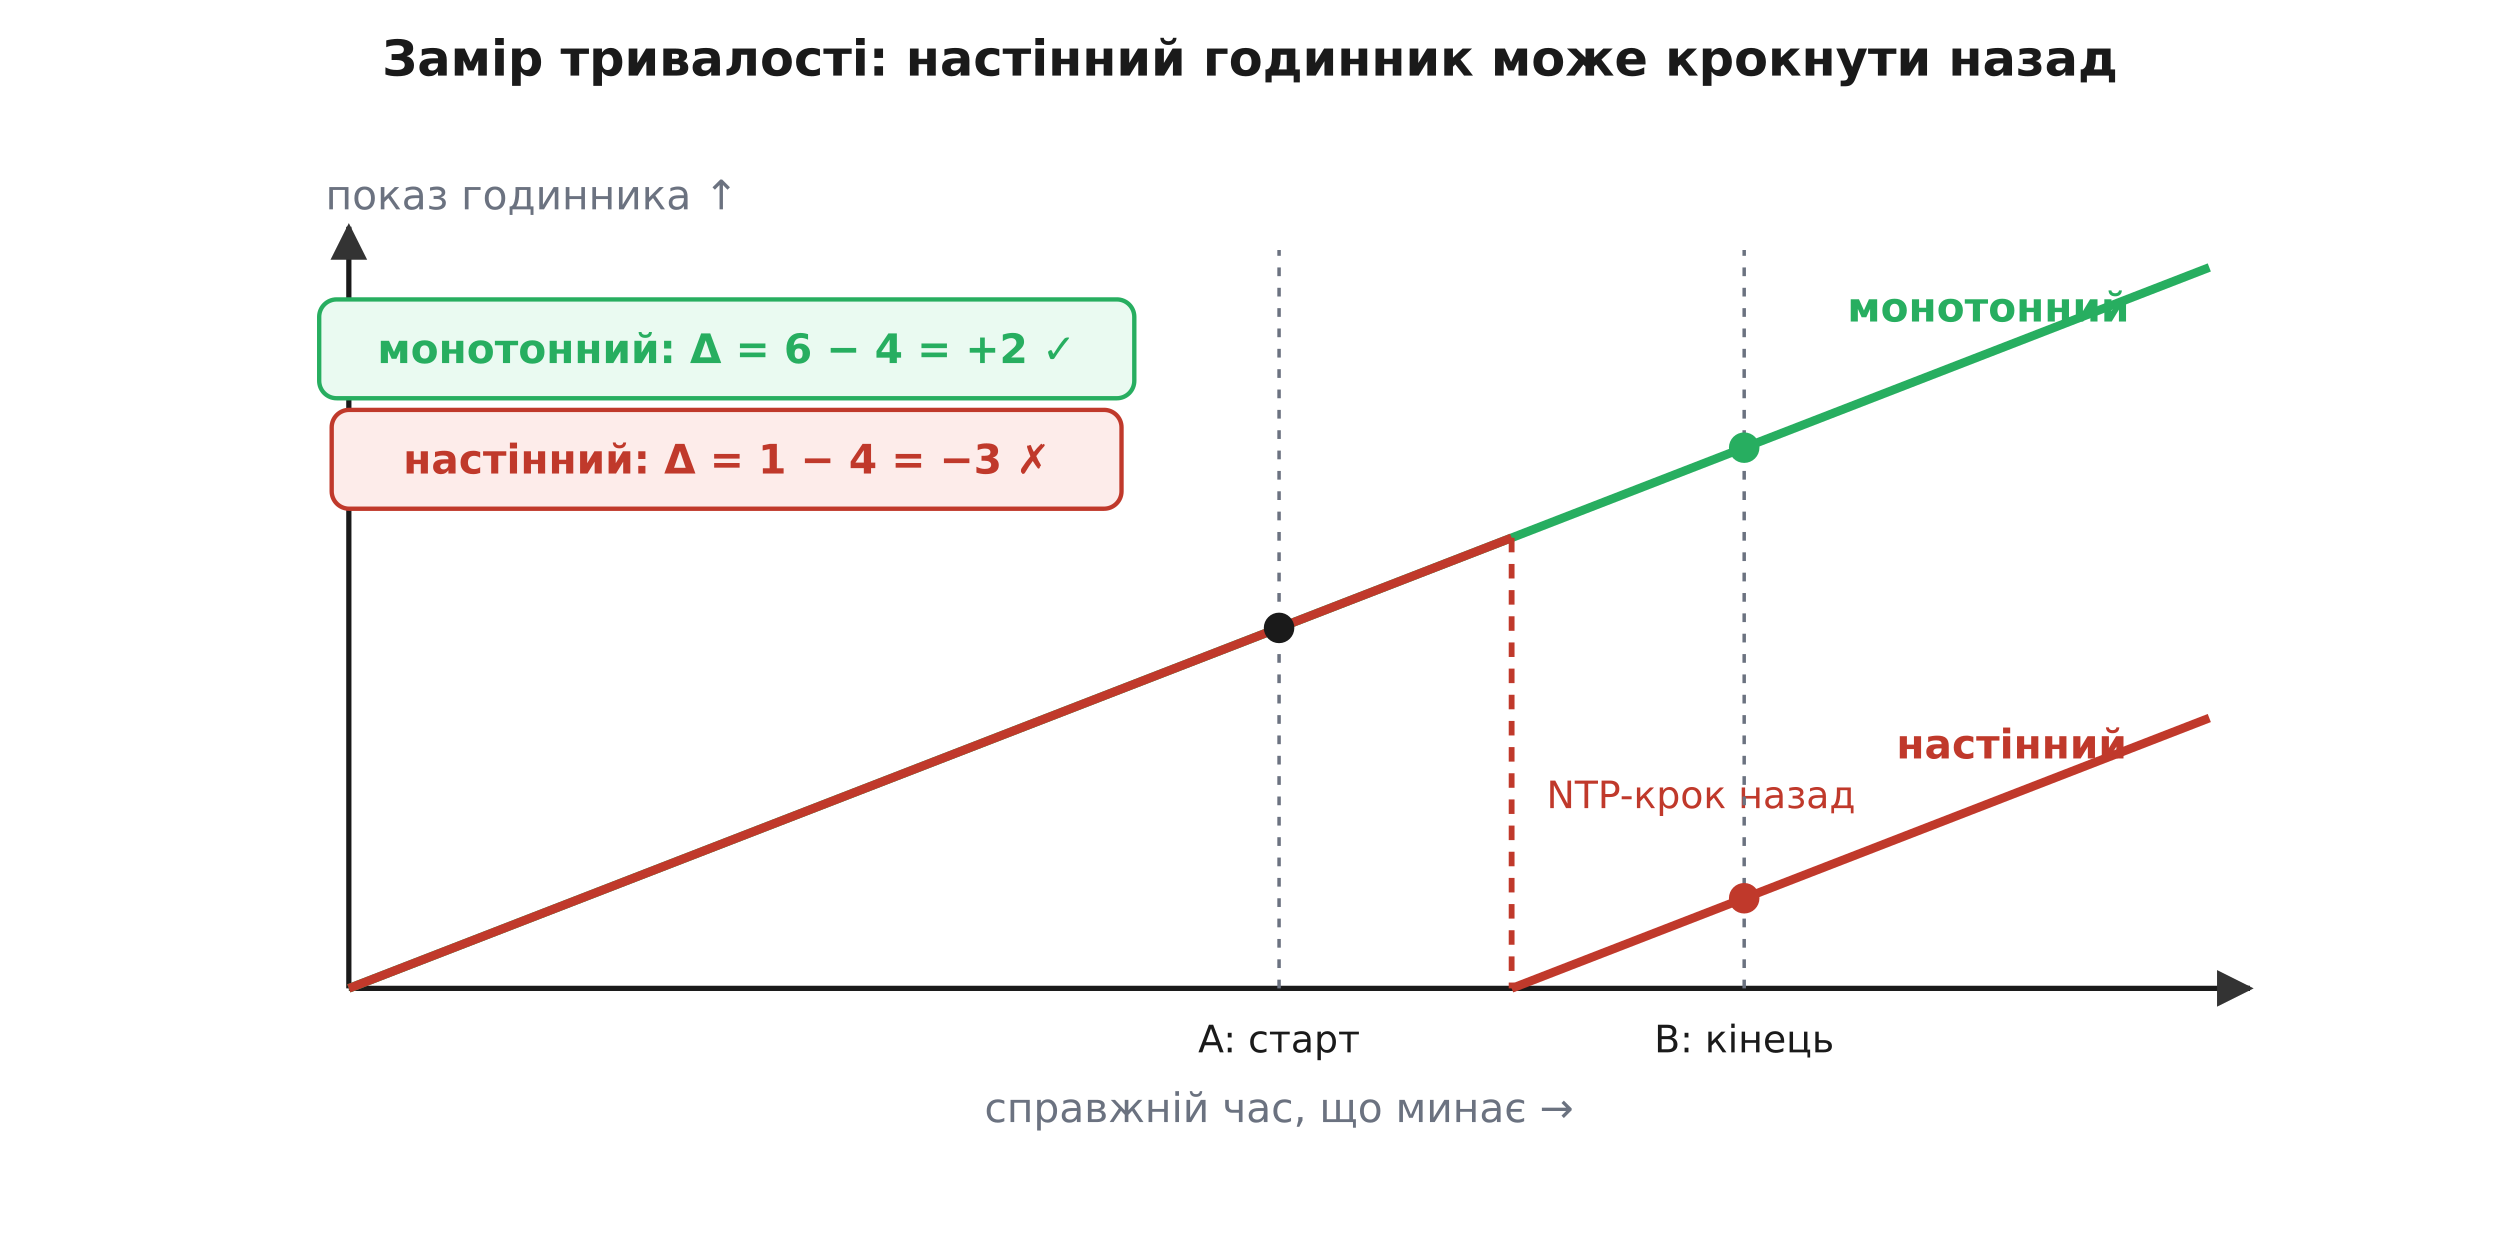
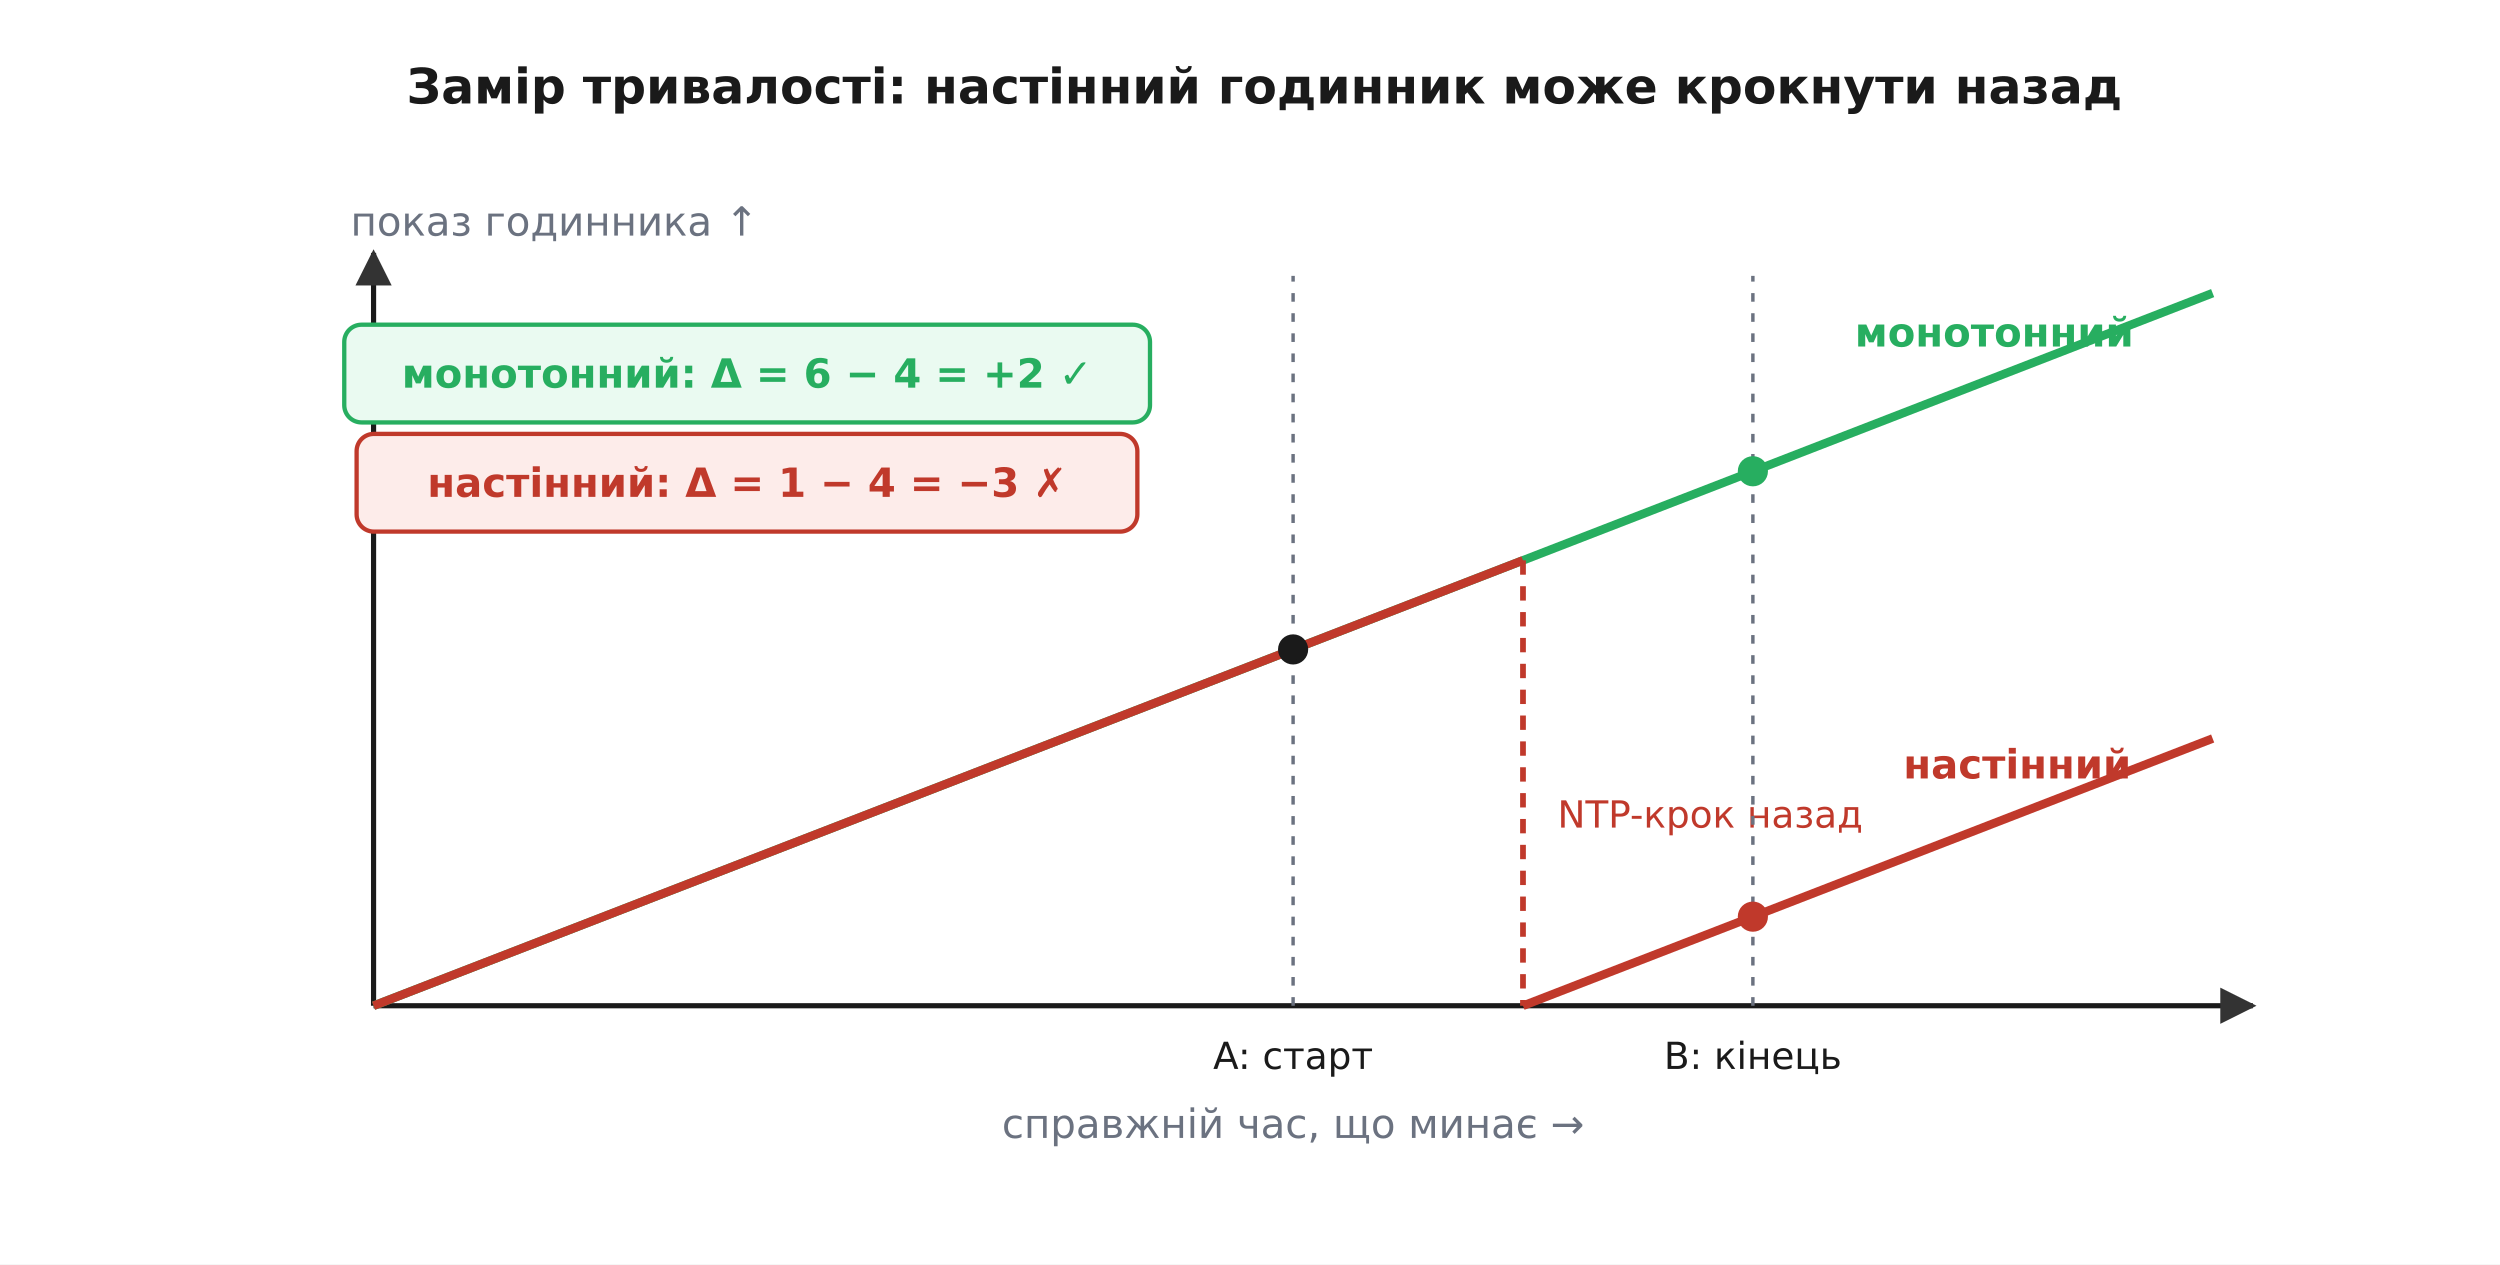
- <svg xmlns="http://www.w3.org/2000/svg" viewBox="0 0 860 430" font-family="'Segoe UI', 'DejaVu Sans', Arial, sans-serif">
-   <rect width="860" height="430" fill="#ffffff" />
+ <svg xmlns="http://www.w3.org/2000/svg" viewBox="-10 -10 870 440" font-family="'Segoe UI', 'DejaVu Sans', Arial, sans-serif">
+   <rect x="-10" y="-10" width="870" height="440" fill="#ffffff" />
  <defs>
    <marker id="arrow" viewBox="0 0 10 10" refX="9" refY="5" markerWidth="7" markerHeight="7" orient="auto-start-reverse">
      <path d="M0 0 L10 5 L0 10 z" fill="#333333" />
    </marker>
  </defs>
  <text x="430.0" y="26.0" font-family="'Segoe UI', 'DejaVu Sans', Arial, sans-serif" font-size="17" fill="#1a1a1a" text-anchor="middle" font-weight="700">Замір тривалості: настінний годинник може крокнути назад</text>
  <line x1="120.0" y1="340.0" x2="774.0" y2="340.0" stroke="#1a1a1a" stroke-width="1.8" marker-end="url(#arrow)" />
  <line x1="120.0" y1="340.0" x2="120.0" y2="78.0" stroke="#1a1a1a" stroke-width="1.8" marker-end="url(#arrow)" />
  <text x="440.0" y="386.0" font-family="'Segoe UI', 'DejaVu Sans', Arial, sans-serif" font-size="14" fill="#6b7280" text-anchor="middle">справжній час, що минає →</text>
  <text x="112.0" y="72.0" font-family="'Segoe UI', 'DejaVu Sans', Arial, sans-serif" font-size="14" fill="#6b7280" text-anchor="start">показ годинника ↑</text>
  <line x1="120.0" y1="340.0" x2="760.0" y2="92.0" stroke="#27ae60" stroke-width="3.0" />
  <text x="684.0" y="110.6" font-family="'Segoe UI', 'DejaVu Sans', Arial, sans-serif" font-size="14" fill="#27ae60" text-anchor="middle" font-weight="700">монотонний</text>
  <line x1="120.0" y1="340.0" x2="520.0" y2="185.0" stroke="#c0392b" stroke-width="3.0" />
  <line x1="520.0" y1="185.0" x2="520.0" y2="340.0" stroke="#c0392b" stroke-width="2.0" stroke-dasharray="5,4" />
  <line x1="520.0" y1="340.0" x2="760.0" y2="247.0" stroke="#c0392b" stroke-width="3.0" />
  <text x="532.0" y="278.0" font-family="'Segoe UI', 'DejaVu Sans', Arial, sans-serif" font-size="13" fill="#c0392b" text-anchor="start">NTP-крок назад</text>
  <text x="692.0" y="260.9" font-family="'Segoe UI', 'DejaVu Sans', Arial, sans-serif" font-size="14" fill="#c0392b" text-anchor="middle" font-weight="700">настінний</text>
  <line x1="440.0" y1="340.0" x2="440.0" y2="86.0" stroke="#6b7280" stroke-width="1.2" stroke-dasharray="3,4" />
  <text x="440.0" y="362.0" font-family="'Segoe UI', 'DejaVu Sans', Arial, sans-serif" font-size="13" fill="#1a1a1a" text-anchor="middle">A: старт</text>
  <line x1="600.0" y1="340.0" x2="600.0" y2="86.0" stroke="#6b7280" stroke-width="1.2" stroke-dasharray="3,4" />
  <text x="600.0" y="362.0" font-family="'Segoe UI', 'DejaVu Sans', Arial, sans-serif" font-size="13" fill="#1a1a1a" text-anchor="middle">B: кінець</text>
  <circle cx="440.0" cy="216.0" r="4.5" fill="#1a1a1a" stroke="#1a1a1a" stroke-width="1.5" />
  <circle cx="600.0" cy="154.0" r="4.5" fill="#27ae60" stroke="#27ae60" stroke-width="1.5" />
  <circle cx="600.0" cy="309.0" r="4.5" fill="#c0392b" stroke="#c0392b" stroke-width="1.5" />
  <rect x="109.8" y="103.0" width="280.4" height="34.0" rx="6" fill="#eafaf1" stroke="#27ae60" stroke-width="1.5" />
  <text x="250.0" y="124.9" font-family="'Segoe UI', 'DejaVu Sans', Arial, sans-serif" font-size="14" fill="#27ae60" text-anchor="middle" font-weight="700">
    <tspan x="250.0" dy="0.0">монотонний:  Δ = 6 − 4 = +2  ✓</tspan>
  </text>
  <rect x="114.1" y="141.0" width="271.7" height="34.0" rx="6" fill="#fdecea" stroke="#c0392b" stroke-width="1.5" />
  <text x="250.0" y="162.9" font-family="'Segoe UI', 'DejaVu Sans', Arial, sans-serif" font-size="14" fill="#c0392b" text-anchor="middle" font-weight="700">
    <tspan x="250.0" dy="0.0">настінний:  Δ = 1 − 4 = −3  ✗</tspan>
  </text>
</svg>
